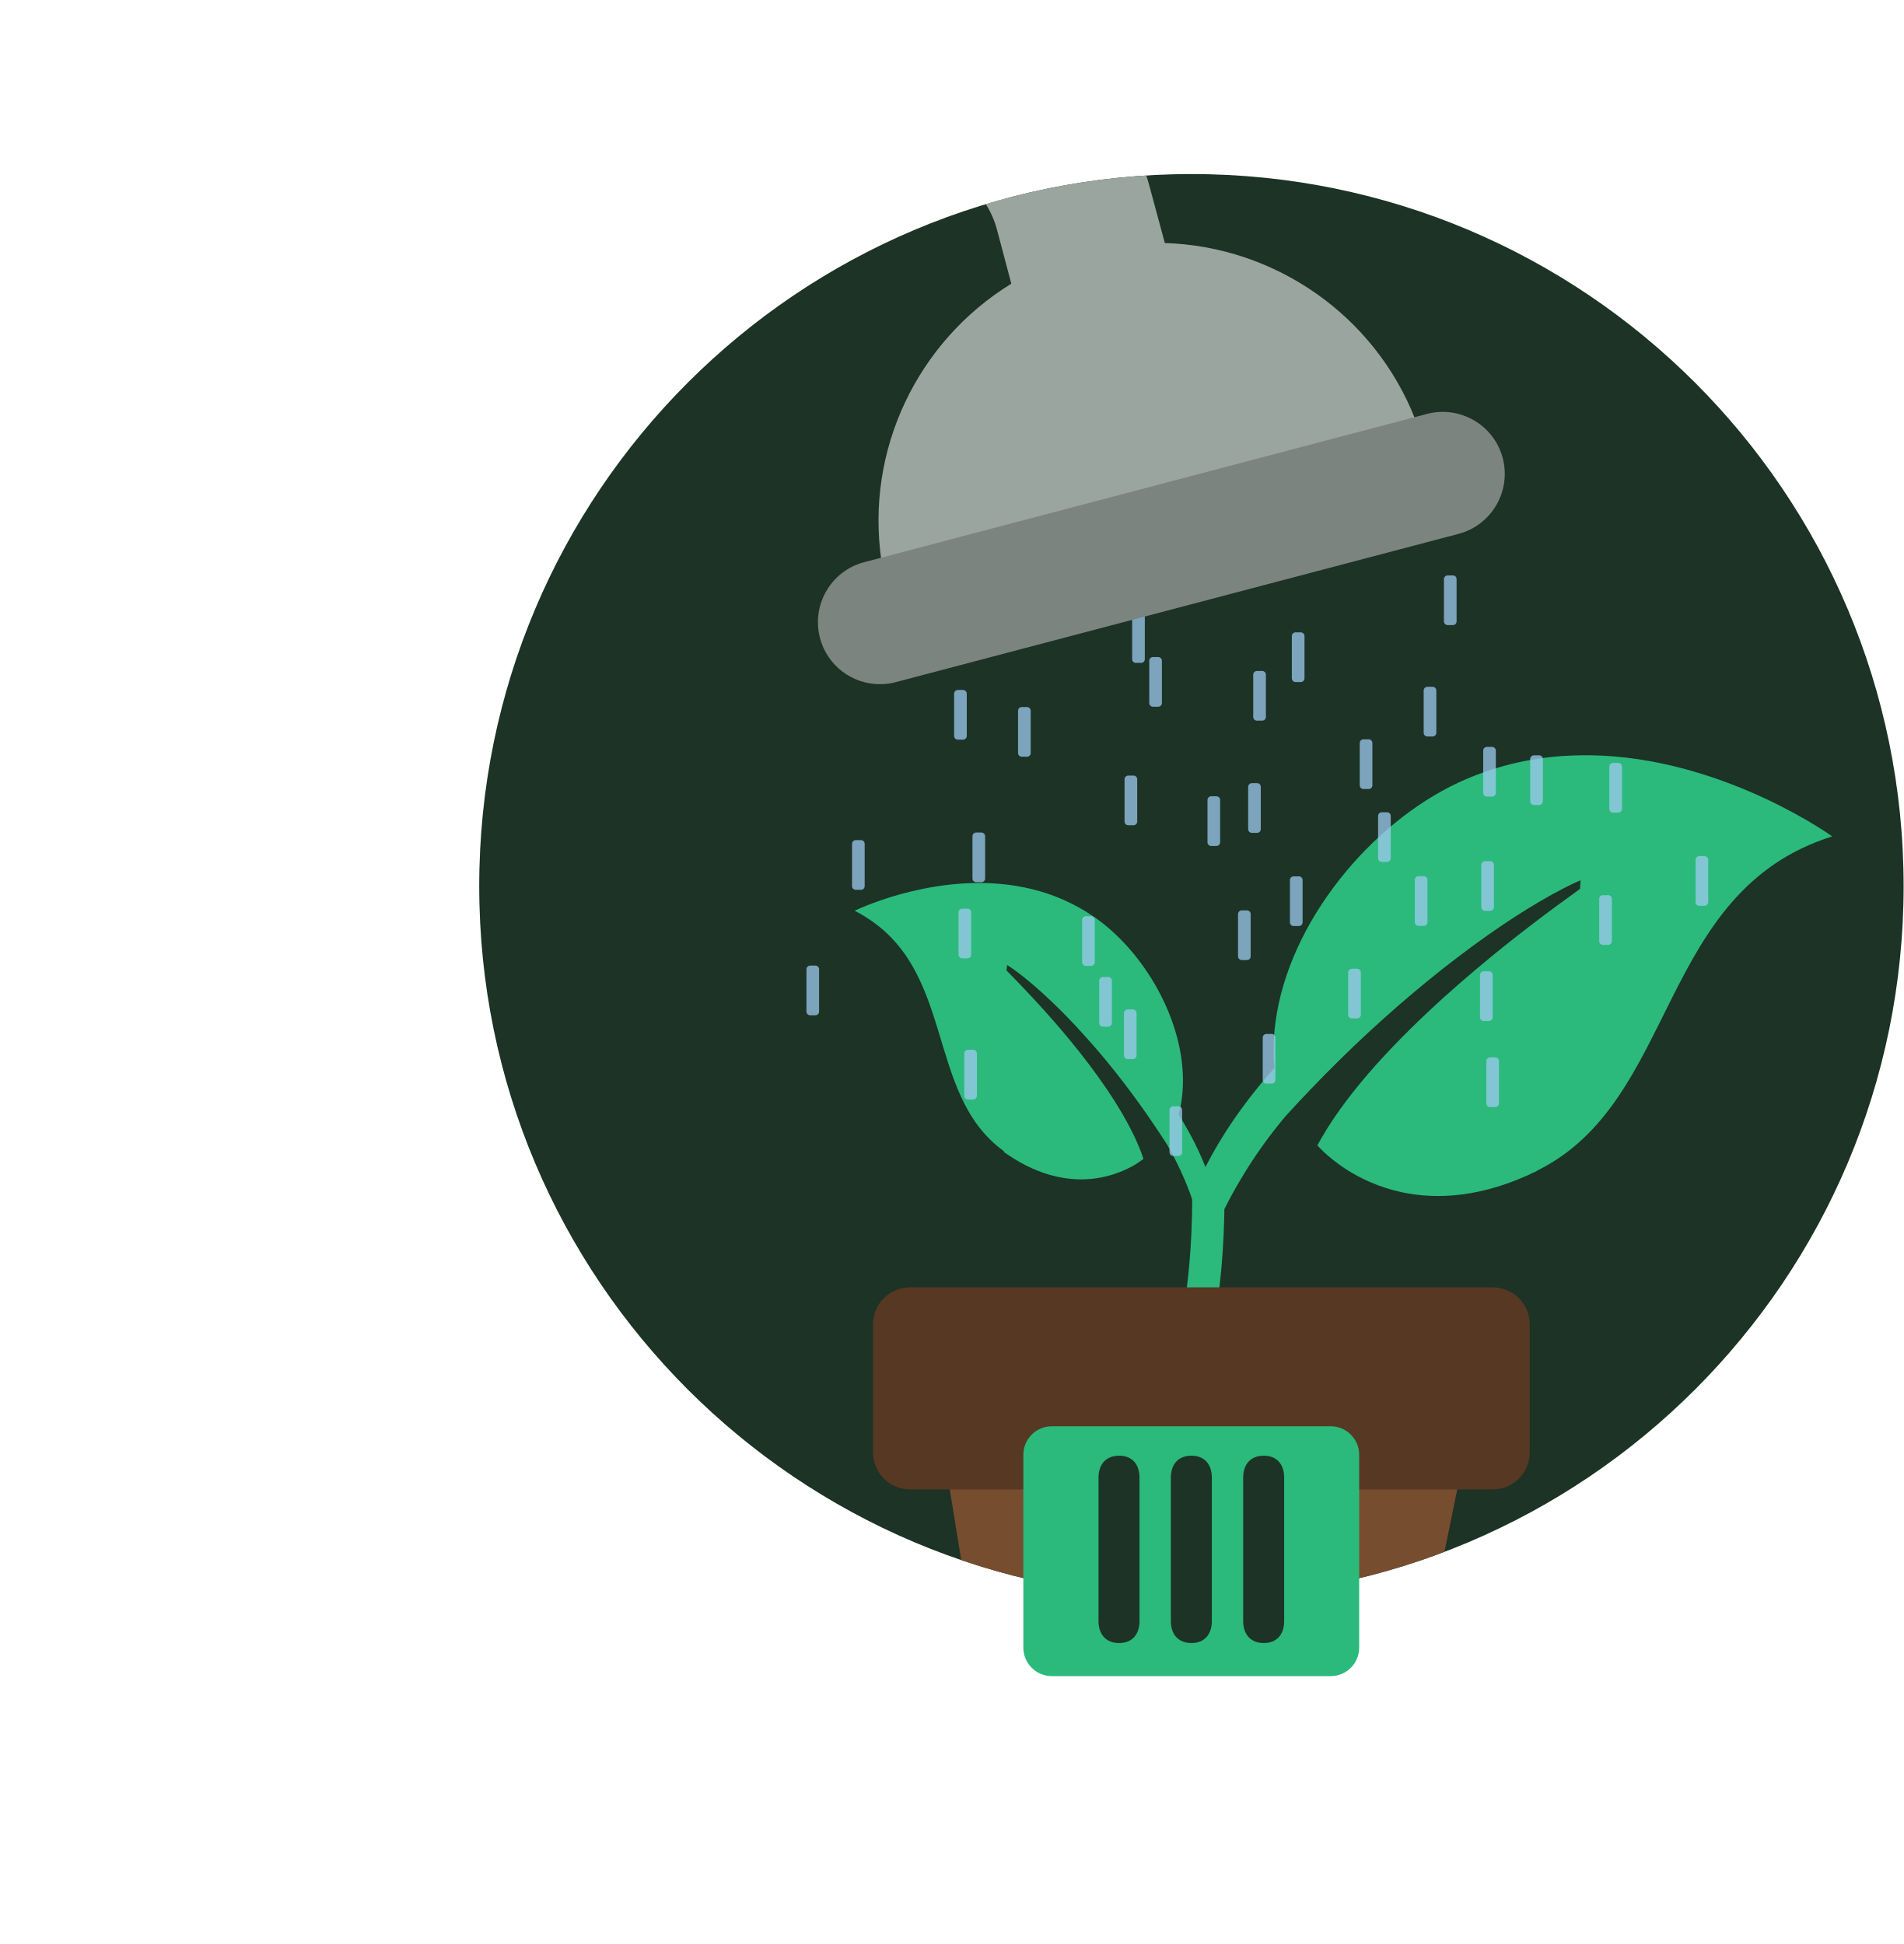
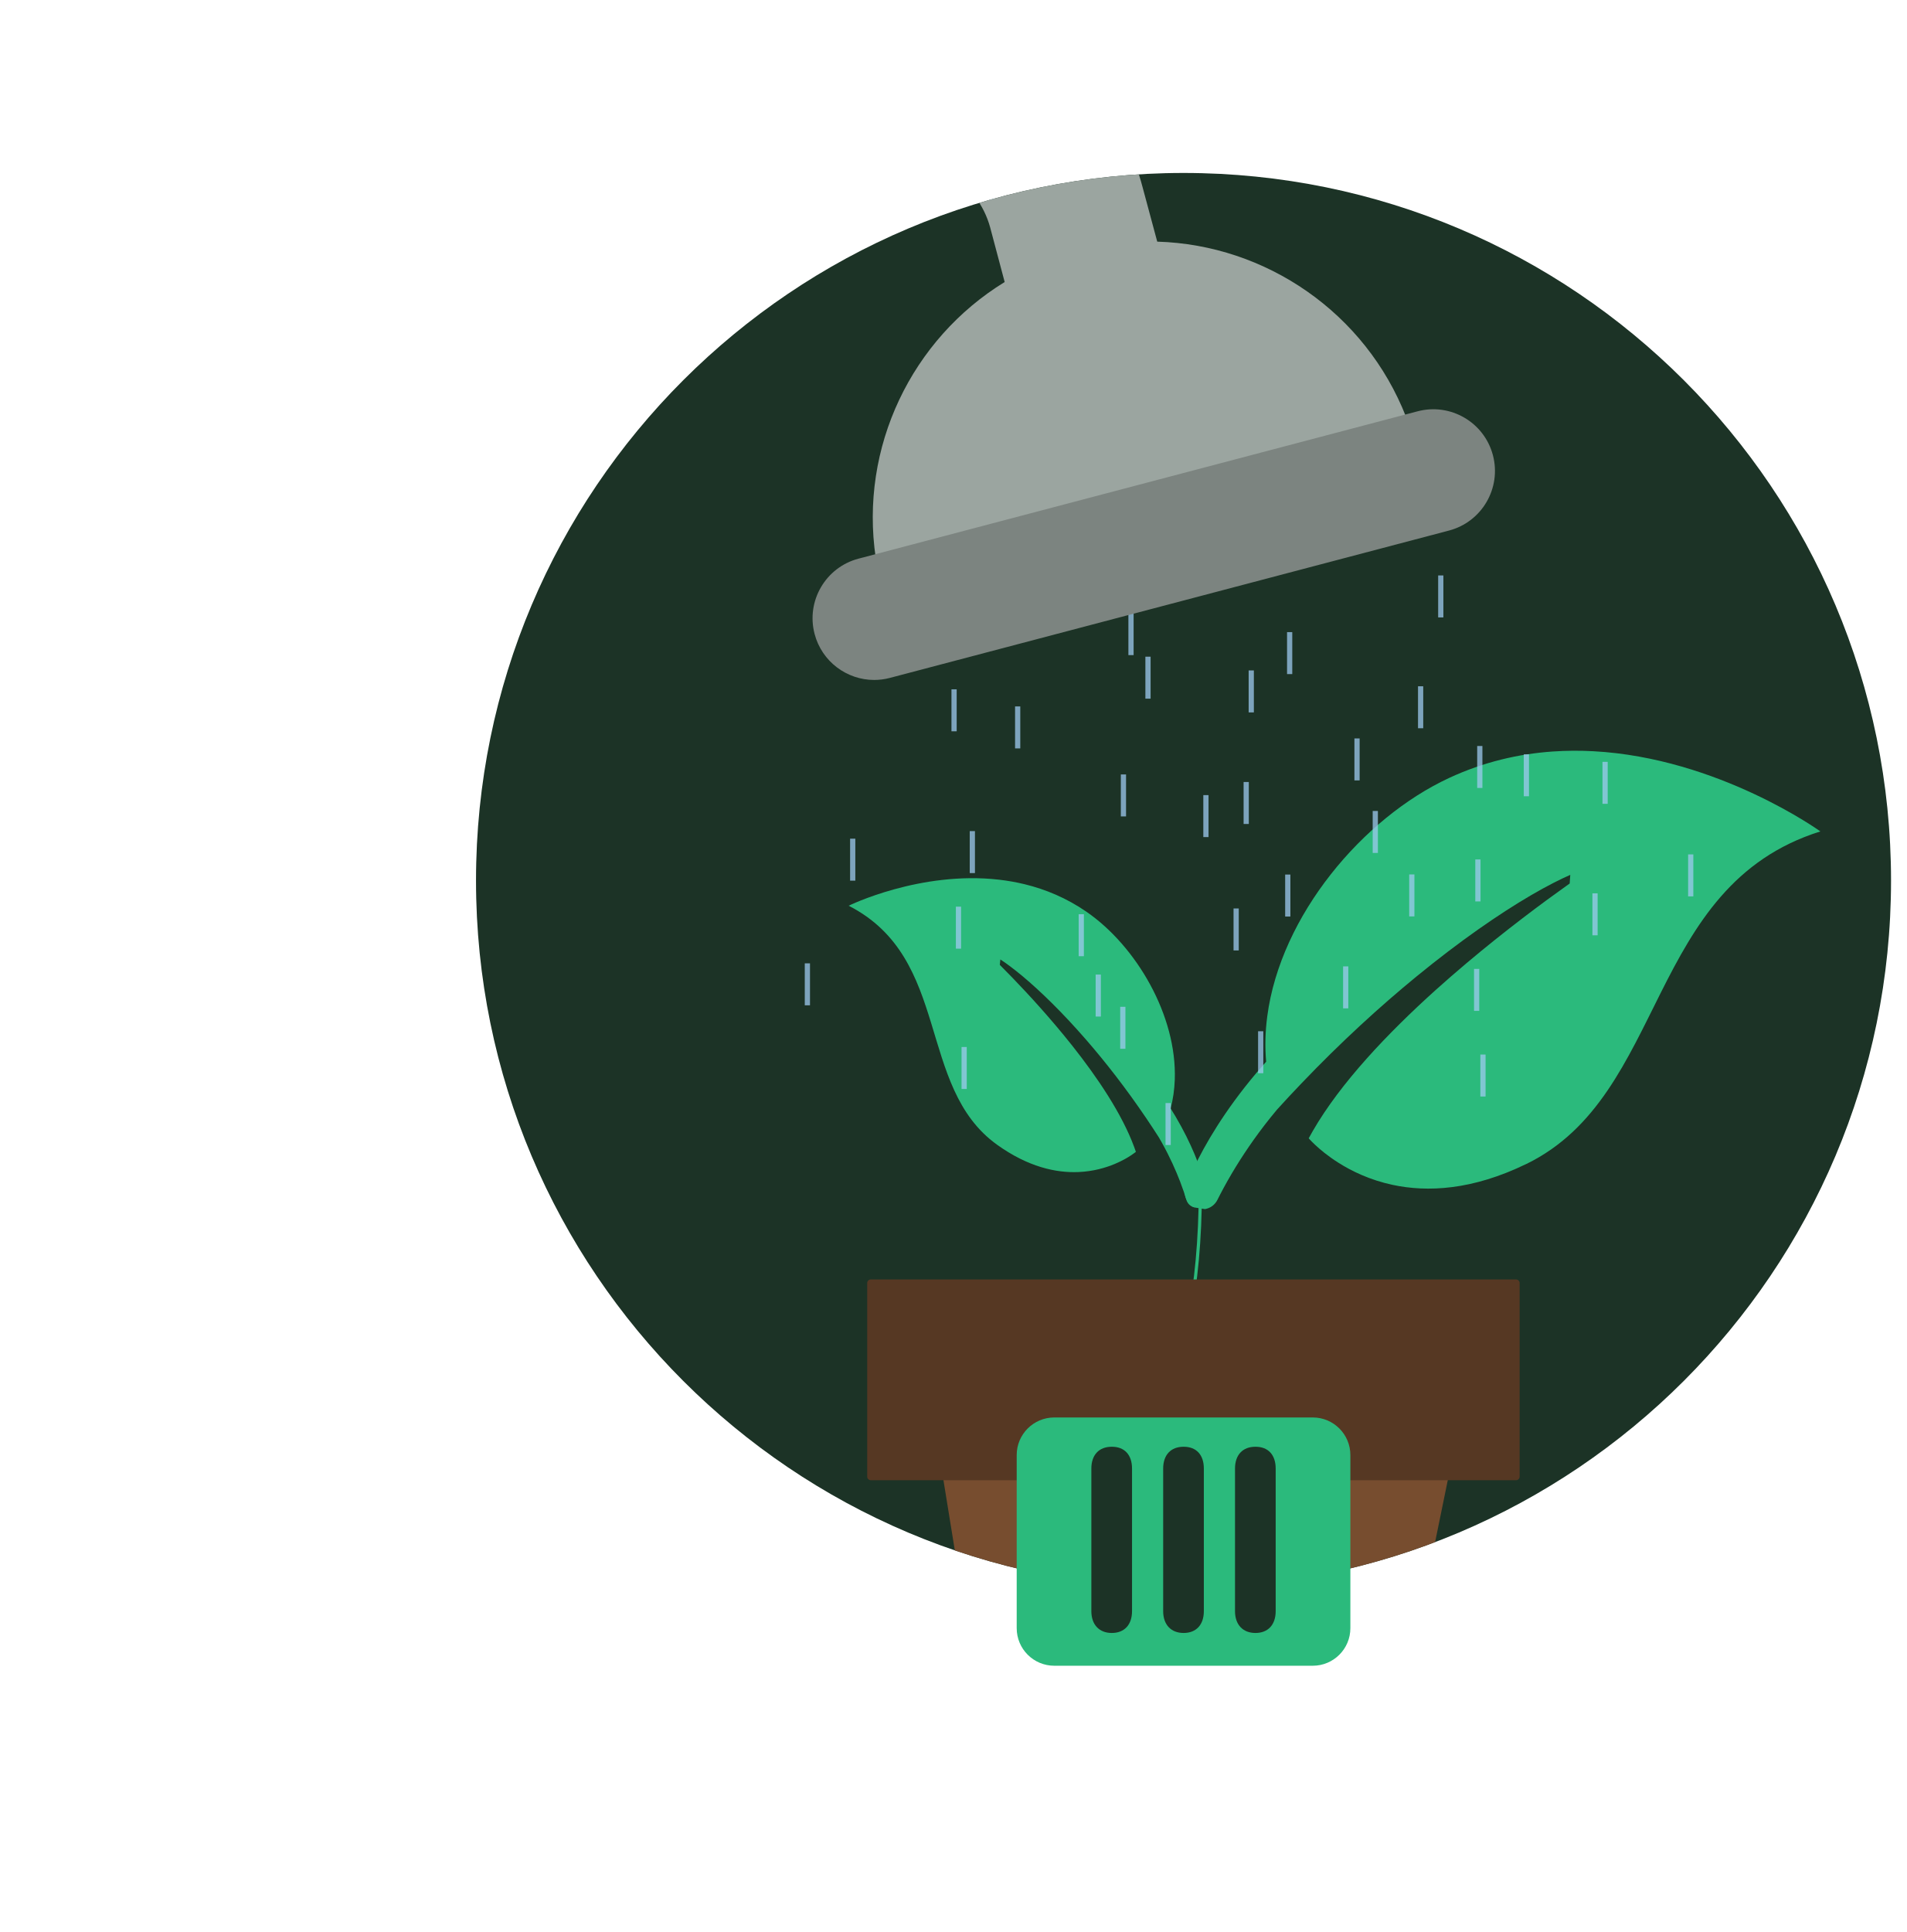
- <svg xmlns="http://www.w3.org/2000/svg" id="Calque_2" data-name="Calque 2" viewBox="0 0 120.28 122.86">
+ <svg xmlns="http://www.w3.org/2000/svg" id="Calque_1" data-name="Calque 1" viewBox="0 0 1224.12 1240.49">
  <defs>
    <style>
      .cls-1 {
-         fill: #7c8480;
+         fill: #9ecaef;
      }

-       .cls-1, .cls-2, .cls-3, .cls-4, .cls-5, .cls-6, .cls-7 {
+       .cls-1, .cls-2, .cls-3, .cls-4, .cls-5, .cls-6, .cls-7, .cls-8 {
        stroke-width: 0px;
      }

      .cls-2 {
-         fill: #2bba7c;
+         fill: #7c8480;
      }

-       .cls-3, .cls-8, .cls-9 {
+       .cls-9 {
+         stroke: #2bba7c;
+         stroke-miterlimit: 10;
+         stroke-width: 2.04px;
+       }
+ 
+       .cls-9, .cls-4 {
        fill: none;
+       }
+ 
+       .cls-3 {
+         fill: #2bba7c;
      }

      .cls-10 {
        opacity: .75;
      }

-       .cls-4 {
+       .cls-5 {
        fill: #774d2f;
      }

      .cls-11 {
        clip-path: url(#clippath);
      }

-       .cls-8 {
-         stroke: #2bba7c;
-         stroke-miterlimit: 10;
-         stroke-width: 2.04px;
-       }
- 
-       .cls-5 {
+       .cls-6 {
        fill: #9ba5a0;
      }

-       .cls-6 {
+       .cls-7 {
        fill: #1c3326;
      }

-       .cls-7 {
+       .cls-8 {
        fill: #563823;
-       }
- 
-       .cls-9 {
-         stroke: #9ecaef;
-         stroke-linecap: round;
-         stroke-linejoin: round;
-         stroke-width: .47px;
      }
    </style>
    <clipPath id="clippath">
-       <circle class="cls-3" cx="75.28" cy="56" r="45" />
+       <circle class="cls-4" cx="760.02" cy="565.39" r="454.34" />
    </clipPath>
  </defs>
-   <g id="Calque_1-2" data-name="Calque 1">
-     <g>
+   <g>
+     <circle class="cls-7" cx="760.02" cy="565.39" r="454.34" />
+     <g class="cls-11">
      <g>
-         <circle class="cls-6" cx="75.28" cy="56" r="45" />
-         <g class="cls-11">
+         <g>
+           <path class="cls-5" d="m851.49,1240.49h-178.78c-13.02,0-23.67-10.65-23.67-23.67l-47.84-295.11c0-13.02,10.65-23.67,23.67-23.67h287.05c13.02,0,23.67,10.65,23.67,23.67l-60.43,295.11c0,13.02-10.65,23.67-23.67,23.67Z" />
          <g>
-             <g>
-               <path class="cls-4" d="m84.34,122.86h-17.71c-1.29,0-2.34-1.05-2.34-2.34l-4.74-29.23c0-1.29,1.05-2.34,2.34-2.34h28.43c1.29,0,2.34,1.05,2.34,2.34l-5.99,29.23c0,1.29-1.05,2.34-2.34,2.34Z" />
-               <g>
-                 <path class="cls-2" d="m97.1,74.01c-3.45,1.69-6.32,1.81-8.53,1.34-1.43-.31-2.58-.86-3.45-1.41-.67-.43-1.17-.85-1.48-1.14-.26-.25-.4-.41-.4-.41.08-.16.17-.31.26-.47,1.76-3.06,4.77-6.22,7.81-8.96.65-.58,1.29-1.14,1.93-1.68,2.51-2.12,4.88-3.87,6.4-4.96.07-.05.13-.09.19-.14.02-.18.03-.37.04-.55-.33.14-.69.31-1.07.51-1.76.9-4.08,2.36-6.7,4.36-.65.49-1.32,1.02-2,1.58-2.32,1.9-4.81,4.17-7.32,6.8-.52.54-1.04,1.1-1.56,1.67-.14.17-.27.33-.41.5-1.04,1.29-1.85,2.52-2.45,3.54-.4.67-.71,1.25-.93,1.7-.16.33-.46.54-.8.59h0c-.23-.03-.46-.07-.69-.11h0c-.5-.26-.73-.85-.52-1.38.13-.31.29-.69.5-1.13.7-1.48,1.93-3.61,3.96-6.02.2-.24.42-.49.64-.74-.08-.96-.06-1.93.07-2.89.85-6.4,6.07-12.59,11.56-15.15,2.2-1.02,4.42-1.53,6.58-1.68.88-.06,1.75-.06,2.6-.02,7.97.43,14.44,5.1,14.44,5.1-11.09,3.48-9.71,16.75-18.68,21.14Z" />
-                 <path class="cls-2" d="m63.41,72.79c1.98,1.42,3.76,1.8,5.19,1.74.93-.04,1.71-.27,2.31-.52.46-.19.82-.4,1.05-.56.19-.13.29-.21.29-.21-.04-.11-.07-.21-.11-.32-.78-2.1-2.32-4.39-3.93-6.43-.34-.43-.69-.85-1.03-1.26-1.35-1.59-2.64-2.94-3.47-3.78-.04-.04-.07-.07-.11-.11,0-.12.02-.23.04-.35.19.12.4.27.62.43,1,.75,2.3,1.91,3.73,3.44.35.38.71.78,1.08,1.2,1.25,1.43,2.56,3.12,3.85,5.03.27.39.53.8.8,1.21.07.12.14.24.2.35.51.92.89,1.77,1.16,2.47.18.46.31.86.4,1.16.07.22.23.38.44.45h0c.15,0,.29,0,.44,0h0c.34-.11.55-.46.47-.81-.05-.21-.11-.46-.19-.76-.28-1-.82-2.46-1.84-4.18-.1-.17-.21-.35-.32-.53.15-.59.24-1.2.26-1.82.15-4.09-2.46-8.52-5.62-10.69-1.27-.87-2.6-1.43-3.93-1.75-.54-.13-1.08-.23-1.62-.29-5.03-.58-9.57,1.66-9.57,1.66,6.56,3.35,4.29,11.5,9.44,15.2Z" />
-                 <path class="cls-8" d="m76.35,75.6c0,6.44-1.13,11.65-2.52,11.65" />
-               </g>
-               <rect class="cls-7" x="55.16" y="81.36" width="41.5" height="12.77" rx="2.34" ry="2.34" />
-             </g>
-             <g class="cls-10">
-               <rect class="cls-9" x="62.92" y="10.36" width=".33" height="2.67" />
-               <rect class="cls-9" x="101.28" y="56.81" width=".33" height="2.67" />
-               <rect class="cls-9" x="101.92" y="48.45" width=".33" height="2.67" />
-               <rect class="cls-9" x="107.37" y="54.34" width=".33" height="2.67" />
-               <rect class="cls-9" x="79.42" y="42.64" width=".33" height="2.67" />
-               <rect class="cls-9" x="89.63" y="55.61" width=".33" height="2.67" />
-               <rect class="cls-9" x="78.46" y="57.77" width=".33" height="2.67" />
-               <rect class="cls-9" x="60.52" y="43.84" width=".33" height="2.67" />
-               <rect class="cls-9" x="85.42" y="61.46" width=".33" height="2.67" />
-               <rect class="cls-9" x="94.15" y="67.06" width=".33" height="2.67" />
-               <rect class="cls-9" x="93.75" y="61.62" width=".33" height="2.67" />
-               <rect class="cls-9" x="61.16" y="66.58" width=".33" height="2.67" />
-               <rect class="cls-9" x="69.69" y="61.98" width=".33" height="2.67" />
-               <rect class="cls-9" x="76.53" y="50.56" width=".33" height="2.67" />
-               <rect class="cls-9" x="86.15" y="46.96" width=".33" height="2.67" />
-               <rect class="cls-9" x="93.95" y="47.44" width=".33" height="2.67" />
-               <rect class="cls-9" x="93.83" y="54.66" width=".33" height="2.67" />
-               <rect class="cls-9" x="64.56" y="44.92" width=".33" height="2.67" />
-               <rect class="cls-9" x="61.68" y="52.85" width=".33" height="2.67" />
-               <rect class="cls-9" x="71.29" y="49.25" width=".33" height="2.67" />
-               <rect class="cls-9" x="79.1" y="49.73" width=".33" height="2.67" />
-               <rect class="cls-9" x="81.74" y="55.62" width=".33" height="2.67" />
-               <rect class="cls-9" x="54.07" y="53.33" width=".33" height="2.67" />
-               <rect class="cls-9" x="51.19" y="61.26" width=".33" height="2.67" />
-               <rect class="cls-9" x="60.8" y="57.66" width=".33" height="2.67" />
-               <rect class="cls-9" x="68.61" y="58.14" width=".33" height="2.67" />
-               <rect class="cls-9" x="71.25" y="64.03" width=".33" height="2.67" />
-               <rect class="cls-9" x="84.74" y="32.27" width=".33" height="2.67" />
-               <rect class="cls-9" x="81.86" y="40.2" width=".33" height="2.67" />
-               <rect class="cls-9" x="91.47" y="36.6" width=".33" height="2.67" />
-               <rect class="cls-9" x="90.19" y="43.64" width=".33" height="2.67" />
-               <rect class="cls-9" x="87.31" y="51.57" width=".33" height="2.67" />
-               <rect class="cls-9" x="96.92" y="47.97" width=".33" height="2.67" />
-               <rect class="cls-9" x="62.4" y="35.39" width=".33" height="2.67" />
-               <rect class="cls-9" x="70.21" y="35.87" width=".33" height="2.67" />
-               <rect class="cls-9" x="72.85" y="41.76" width=".33" height="2.67" />
-               <rect class="cls-9" x="65.08" y="19.89" width=".33" height="2.67" />
-               <rect class="cls-9" x="62.2" y="27.82" width=".33" height="2.67" />
-               <rect class="cls-9" x="71.81" y="24.21" width=".33" height="2.67" />
-               <rect class="cls-9" x="79.62" y="24.7" width=".33" height="2.67" />
-               <rect class="cls-9" x="82.26" y="30.58" width=".33" height="2.67" />
-               <rect class="cls-9" x="61.32" y="32.62" width=".33" height="2.67" />
-               <rect class="cls-9" x="69.13" y="33.1" width=".33" height="2.67" />
-               <rect class="cls-9" x="71.77" y="38.99" width=".33" height="2.67" />
-               <rect class="cls-9" x="80.02" y="65.58" width=".33" height="2.67" />
-               <rect class="cls-9" x="74.13" y="70.15" width=".33" height="2.67" />
-             </g>
-             <g>
-               <path class="cls-5" d="m34.24,12.23c1.56-2.69,23.44-2.75,26.12-1.19,1.29.75,2.22,1.98,2.62,3.42l.92,3.47c-5.91,3.63-9.25,10.5-8.2,17.55l-.29.07c-2.01.54-3.21,2.6-2.67,4.6s2.6,3.21,4.6,2.67l34.3-9.1c2.02-.54,3.21-2.6,2.67-4.6s-2.6-3.21-4.6-2.67l-.28.07c-2.59-6.63-8.91-10.95-15.83-11.16l-.94-3.48c-1.06-4.02-3.68-7.45-7.27-9.53C57.9-1.99,29.9-.3,25.55,7.19L.68,50.08c-1.39,2.4-.58,5.47,1.82,6.86s5.47.58,6.86-1.82L34.24,12.23Z" />
-               <path class="cls-1" d="m55.6,43.24c-1.74,0-3.33-1.16-3.79-2.92-.55-2.09.7-4.24,2.79-4.79l35.56-9.37c2.09-.55,4.24.7,4.79,2.79s-.7,4.24-2.79,4.79l-35.56,9.37c-.33.09-.67.13-1,.13Z" />
-             </g>
+             <path class="cls-3" d="m980.33,747.26c-34.86,17.03-63.8,18.29-86.13,13.5-14.43-3.1-26.1-8.72-34.82-14.26-6.77-4.29-11.78-8.53-14.95-11.51-2.66-2.51-4.02-4.12-4.02-4.12.85-1.58,1.72-3.16,2.65-4.74,17.79-30.87,48.12-62.77,78.87-90.46,6.53-5.86,13.06-11.54,19.5-16.97,25.37-21.4,49.24-39.1,64.62-50.03.66-.48,1.31-.95,1.95-1.39.16-1.84.27-3.69.37-5.54-3.32,1.44-6.96,3.17-10.85,5.18-17.74,9.09-41.15,23.88-67.66,44.06-6.55,4.99-13.29,10.32-20.19,15.96-23.43,19.19-48.58,42.14-73.91,68.66-5.24,5.46-10.48,11.09-15.71,16.86-1.4,1.67-2.76,3.34-4.11,5-10.47,13.04-18.65,25.44-24.75,35.71-4.02,6.8-7.12,12.67-9.38,17.19-1.63,3.31-4.68,5.42-8.05,5.98h-.01c-2.32-.32-4.62-.69-6.93-1.09h-.01c-5.05-2.61-7.35-8.61-5.21-13.93,1.26-3.14,2.91-6.98,5.02-11.4,7.11-14.9,19.48-36.43,40.01-60.8,2.06-2.45,4.22-4.92,6.45-7.44-.85-9.7-.57-19.49.72-29.21,8.55-64.65,61.27-127.16,116.7-152.93,22.23-10.34,44.67-15.48,66.45-17.01,8.87-.62,17.63-.65,26.2-.19,80.51,4.3,145.83,51.49,145.83,51.49-111.97,35.09-98.02,169.16-188.64,213.45Z" />
+             <path class="cls-3" d="m640.24,734.97c19.98,14.34,37.94,18.2,52.4,17.57,9.34-.41,17.24-2.68,23.28-5.22,4.69-1.96,8.27-4.08,10.56-5.61,1.93-1.29,2.95-2.15,2.95-2.15-.36-1.08-.74-2.16-1.15-3.24-7.85-21.18-23.42-44.34-39.7-64.9-3.46-4.36-6.94-8.6-10.39-12.68-13.59-16.07-26.63-29.66-35.08-38.13-.36-.37-.72-.73-1.07-1.07.09-1.17.22-2.33.36-3.5,1.92,1.26,4.01,2.72,6.23,4.39,10.12,7.56,23.19,19.29,37.62,34.71,3.56,3.81,7.21,7.86,10.93,12.12,12.61,14.48,25.9,31.49,38.92,50.75,2.7,3.97,5.37,8.04,8.03,12.2.7,1.19,1.37,2.38,2.04,3.56,5.16,9.26,8.96,17.88,11.68,24.94,1.79,4.67,3.11,8.67,4.04,11.74.67,2.24,2.35,3.88,4.4,4.59h0c1.48.04,2.96.06,4.45.05h.01c3.43-1.09,5.51-4.6,4.73-8.15-.46-2.1-1.08-4.67-1.93-7.66-2.87-10.07-8.31-24.83-18.56-42.25-1.03-1.75-2.11-3.52-3.24-5.33,1.56-5.97,2.42-12.12,2.65-18.33,1.52-41.32-24.81-85.98-56.72-107.96-12.8-8.82-26.28-14.41-39.73-17.68-5.48-1.33-10.95-2.27-16.36-2.9-50.78-5.85-96.61,16.72-96.61,16.72,66.26,33.81,43.32,116.13,95.27,153.42Z" />
+             <path class="cls-9" d="m770.83,763.28c0,65.03-11.39,117.65-25.47,117.65" />
          </g>
+           <rect class="cls-8" x="556.88" y="821.5" width="418.99" height="128.92" rx="2.34" ry="2.34" />
        </g>
-       </g>
-       <g>
-         <rect class="cls-2" x="64.66" y="90.14" width="21.22" height="15.79" rx="1.8" ry="1.8" />
+         <g class="cls-10">
+           <rect class="cls-1" x="635.26" y="104.59" width="3.35" height="26.95" />
+           <rect class="cls-1" x="1022.59" y="573.59" width="3.35" height="26.95" />
+           <rect class="cls-1" x="1029.06" y="489.16" width="3.35" height="26.95" />
+           <rect class="cls-1" x="1084.05" y="548.59" width="3.35" height="26.95" />
+           <rect class="cls-1" x="801.84" y="430.47" width="3.35" height="26.95" />
+           <rect class="cls-1" x="904.94" y="561.46" width="3.35" height="26.95" />
+           <rect class="cls-1" x="792.14" y="583.3" width="3.35" height="26.95" />
+           <rect class="cls-1" x="611" y="442.6" width="3.35" height="26.95" />
+           <rect class="cls-1" x="862.49" y="620.49" width="3.35" height="26.95" />
+           <rect class="cls-1" x="950.63" y="677.1" width="3.35" height="26.95" />
+           <rect class="cls-1" x="946.58" y="622.11" width="3.35" height="26.95" />
+           <rect class="cls-1" x="617.47" y="672.25" width="3.35" height="26.95" />
+           <rect class="cls-1" x="703.59" y="625.75" width="3.35" height="26.95" />
+           <rect class="cls-1" x="772.73" y="510.52" width="3.35" height="26.95" />
+           <rect class="cls-1" x="869.76" y="474.13" width="3.35" height="26.95" />
+           <rect class="cls-1" x="948.6" y="478.98" width="3.35" height="26.95" />
+           <rect class="cls-1" x="947.39" y="551.83" width="3.35" height="26.95" />
+           <rect class="cls-1" x="651.84" y="453.58" width="3.35" height="26.95" />
+           <rect class="cls-1" x="622.73" y="533.63" width="3.35" height="26.95" />
+           <rect class="cls-1" x="719.76" y="497.25" width="3.35" height="26.95" />
+           <rect class="cls-1" x="798.6" y="502.1" width="3.35" height="26.95" />
+           <rect class="cls-1" x="825.29" y="561.53" width="3.35" height="26.95" />
+           <rect class="cls-1" x="545.91" y="538.49" width="3.35" height="26.95" />
+           <rect class="cls-1" x="516.8" y="618.54" width="3.35" height="26.95" />
+           <rect class="cls-1" x="613.83" y="582.15" width="3.35" height="26.95" />
+           <rect class="cls-1" x="692.68" y="587" width="3.35" height="26.95" />
+           <rect class="cls-1" x="719.36" y="646.44" width="3.35" height="26.95" />
+           <rect class="cls-1" x="855.61" y="325.82" width="3.35" height="26.95" />
+           <rect class="cls-1" x="826.5" y="405.87" width="3.35" height="26.95" />
+           <rect class="cls-1" x="923.54" y="369.48" width="3.35" height="26.95" />
+           <rect class="cls-1" x="910.6" y="440.64" width="3.35" height="26.95" />
+           <rect class="cls-1" x="881.49" y="520.7" width="3.35" height="26.95" />
+           <rect class="cls-1" x="978.52" y="484.31" width="3.35" height="26.95" />
+           <rect class="cls-1" x="630.01" y="357.35" width="3.35" height="26.95" />
+           <rect class="cls-1" x="708.85" y="362.21" width="3.35" height="26.95" />
+           <rect class="cls-1" x="735.53" y="421.64" width="3.35" height="26.95" />
+           <rect class="cls-1" x="657.1" y="200.82" width="3.35" height="26.95" />
+           <rect class="cls-1" x="627.99" y="280.87" width="3.35" height="26.95" />
+           <rect class="cls-1" x="725.02" y="244.48" width="3.35" height="26.95" />
+           <rect class="cls-1" x="803.86" y="249.34" width="3.35" height="26.95" />
+           <rect class="cls-1" x="830.55" y="308.77" width="3.35" height="26.95" />
+           <rect class="cls-1" x="619.09" y="329.39" width="3.35" height="26.95" />
+           <rect class="cls-1" x="697.93" y="334.24" width="3.35" height="26.95" />
+           <rect class="cls-1" x="724.62" y="393.68" width="3.35" height="26.95" />
+           <rect class="cls-1" x="807.9" y="662.14" width="3.35" height="26.95" />
+           <rect class="cls-1" x="748.47" y="708.23" width="3.35" height="26.95" />
+         </g>
        <g>
-           <path class="cls-6" d="m72,93.39v9.06c0,.87-.49,1.39-1.29,1.39s-1.3-.52-1.3-1.39v-9.06c0-.87.49-1.39,1.3-1.39s1.29.52,1.29,1.39Z" />
-           <path class="cls-6" d="m76.57,93.39v9.06c0,.87-.49,1.39-1.29,1.39s-1.3-.52-1.3-1.39v-9.06c0-.87.49-1.39,1.3-1.39s1.29.52,1.29,1.39Z" />
-           <path class="cls-6" d="m81.14,93.39v9.06c0,.87-.49,1.39-1.29,1.39s-1.3-.52-1.3-1.39v-9.06c0-.87.49-1.39,1.3-1.39s1.29.52,1.29,1.39Z" />
+           <path class="cls-6" d="m345.66,123.45c15.73-27.12,236.62-27.72,263.74-11.99,13.01,7.55,22.46,19.98,26.45,34.56l9.32,35.06c-59.67,36.6-93.35,106.04-82.79,177.15l-2.95.67c-20.34,5.41-32.42,26.23-26.93,46.44,5.49,20.21,26.23,32.42,46.44,26.93l346.35-91.85c20.34-5.41,32.42-26.23,26.93-46.44-5.49-20.21-26.23-32.42-46.44-26.93l-2.81.75c-26.15-66.97-90-110.59-159.83-112.65l-9.46-35.14c-10.68-40.61-37.13-75.17-73.43-96.22-75.62-43.85-358.4-26.8-402.25,48.82L6.86,505.62c-14.06,24.25-5.83,55.2,18.41,69.26,24.25,14.06,55.2,5.83,69.26-18.41L345.66,123.45Z" />
+           <path class="cls-2" d="m561.37,436.58c-17.54,0-33.57-11.75-38.26-29.51-5.57-21.14,7.05-42.8,28.19-48.37l359.03-94.61c21.14-5.57,42.8,7.05,48.37,28.19,5.57,21.14-7.05,42.8-28.19,48.37l-359.03,94.61c-3.38.89-6.77,1.32-10.11,1.32Z" />
        </g>
      </g>
    </g>
  </g>
+   <g>
+     <rect class="cls-3" x="652.89" y="910.12" width="214.27" height="159.41" rx="24.13" ry="24.13" />
+     <g>
+       <path class="cls-7" d="m726.95,942.94v91.52c0,8.77-4.91,14.03-12.98,14.03s-13.14-5.27-13.14-14.03v-91.52c0-8.77,4.9-14.02,13.14-14.02s12.98,5.26,12.98,14.02Z" />
+       <path class="cls-7" d="m773.07,942.94v91.52c0,8.77-4.91,14.03-12.98,14.03s-13.14-5.27-13.14-14.03v-91.52c0-8.77,4.9-14.02,13.14-14.02s12.98,5.26,12.98,14.02Z" />
+       <path class="cls-7" d="m819.2,942.94v91.52c0,8.77-4.91,14.03-12.98,14.03s-13.14-5.27-13.14-14.03v-91.52c0-8.77,4.9-14.02,13.14-14.02s12.98,5.26,12.98,14.02Z" />
+     </g>
+   </g>
</svg>
